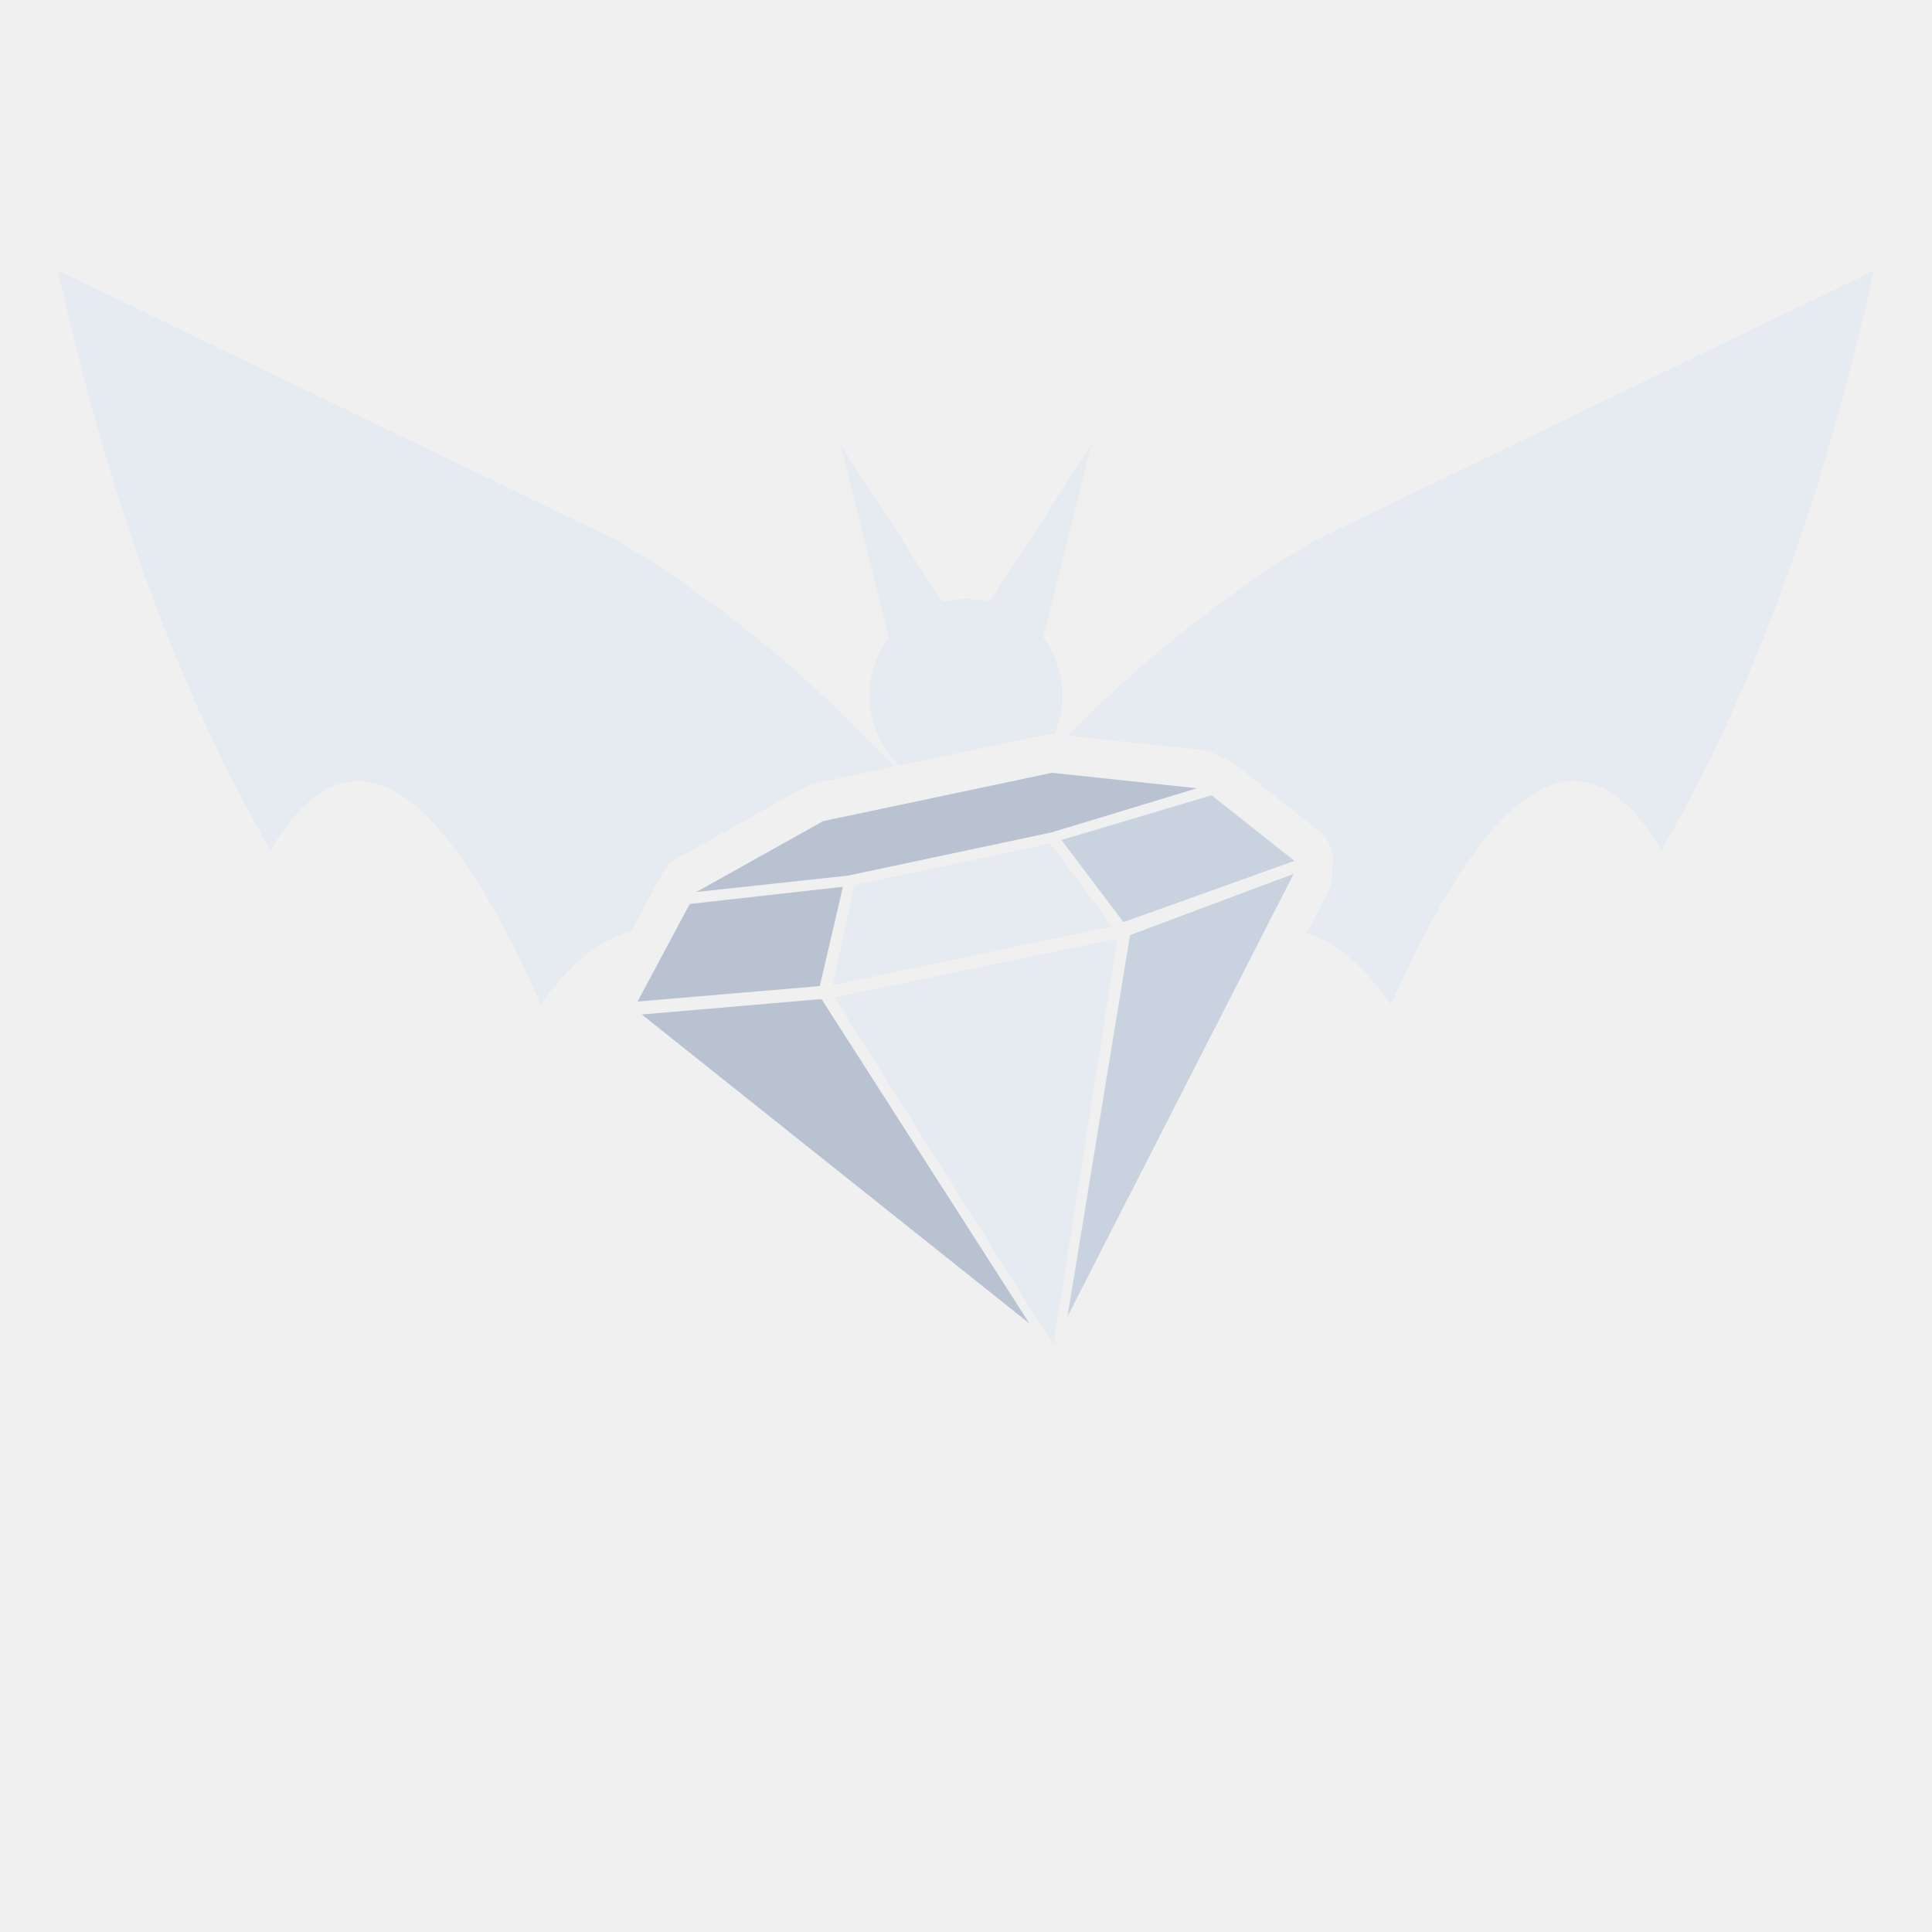
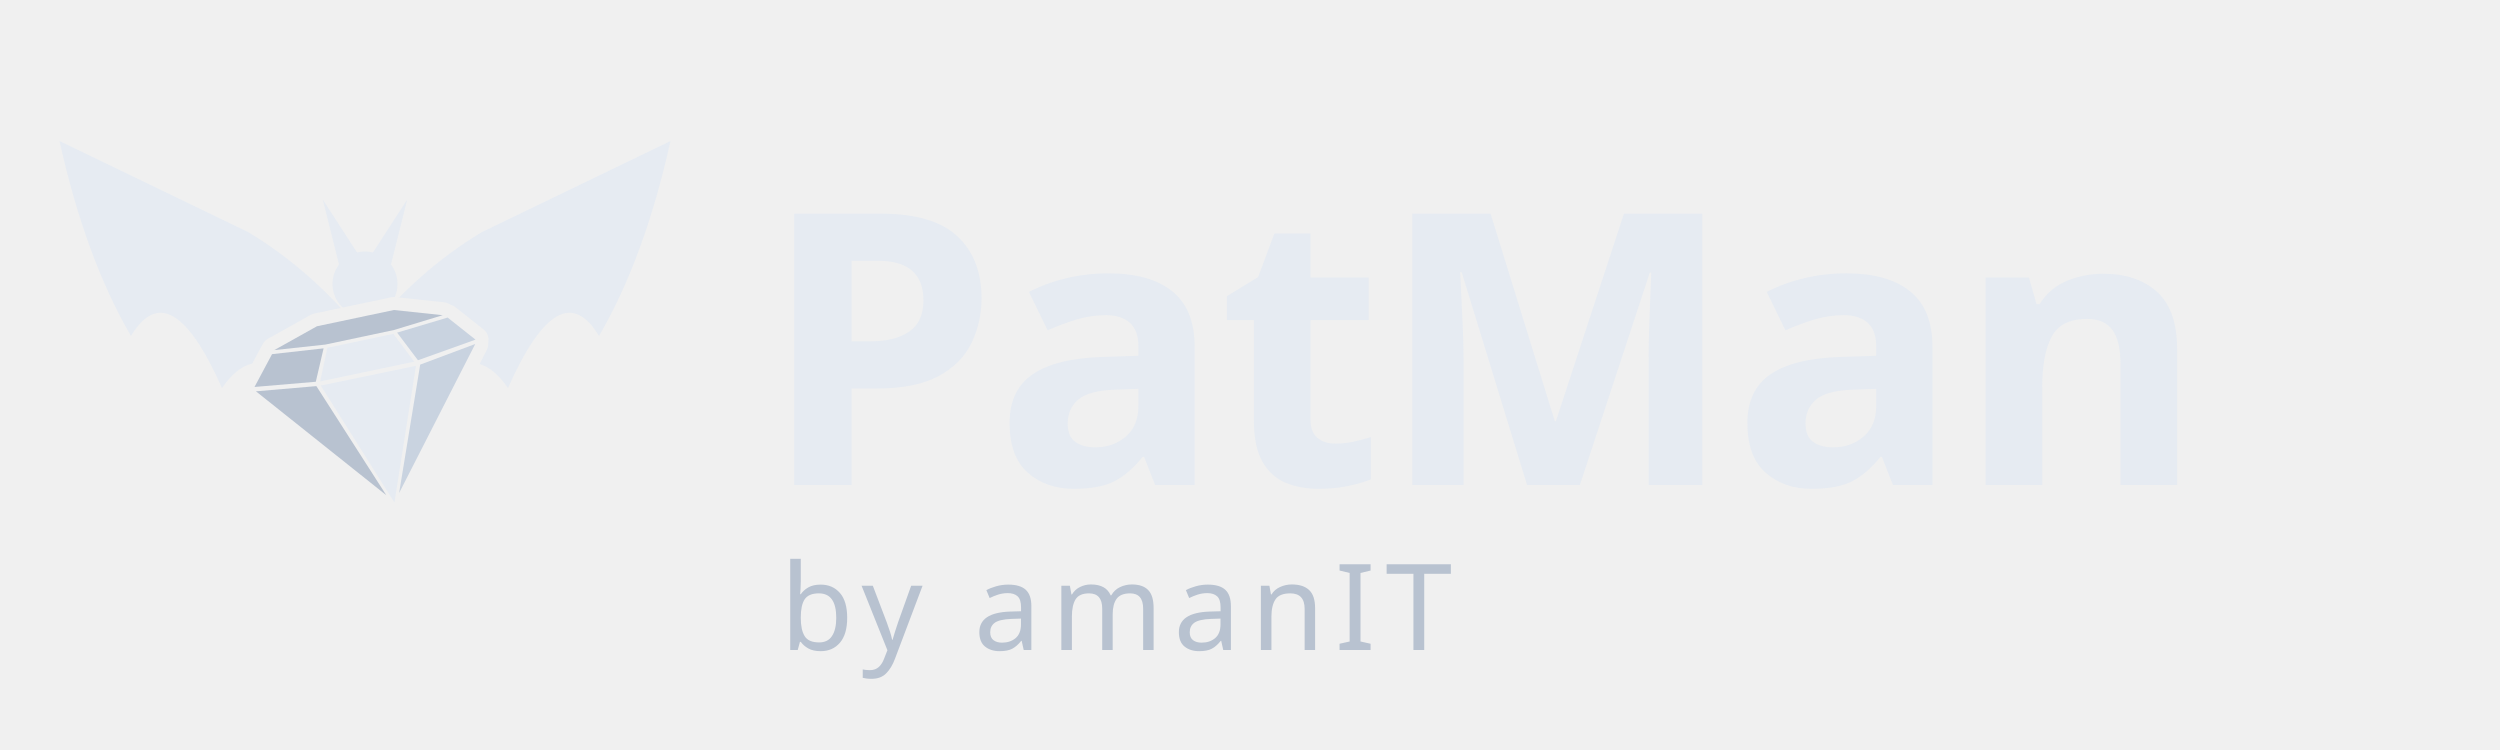
- <svg xmlns="http://www.w3.org/2000/svg" viewBox="0 0 100 100">
-   <defs>
-     <mask id="g" maskUnits="userSpaceOnUse" x="0" y="0" width="100" height="100">
-       <rect width="100" height="100" fill="#fff" />
-       <path stroke="#000" stroke-width="4.0" stroke-linejoin="round" fill="#000" d="M35.70,46.79 C35.70,46.79 43.63,45.90 43.63,45.90 C43.63,45.90 42.43,51.04 42.43,51.04 C42.43,51.04 33.00,51.84 33.00,51.84 C33.00,51.84 35.70,46.79 35.70,46.79 Z" />
-       <path stroke="#000" stroke-width="4.0" stroke-linejoin="round" fill="#000" d="M33.22,52.51 C33.22,52.51 42.52,51.71 42.52,51.71 C42.52,51.71 53.28,68.50 53.28,68.50 C53.28,68.50 33.22,52.51 33.22,52.51 Z" />
-       <path stroke="#000" stroke-width="4.0" stroke-linejoin="round" fill="#000" d="M36.04,46.17 C36.04,46.17 42.61,42.50 42.61,42.50 C42.61,42.50 54.45,40.00 54.45,40.00 C54.45,40.00 61.95,40.80 61.95,40.80 C61.95,40.80 54.45,43.08 54.45,43.08 C54.45,43.08 43.90,45.32 43.90,45.32 C43.90,45.32 36.04,46.17 36.04,46.17 Z" />
-       <path stroke="#000" stroke-width="4.0" stroke-linejoin="round" fill="#000" d="M44.21,45.81 C44.21,45.81 54.36,43.66 54.36,43.66 C54.36,43.66 57.57,47.95 57.57,47.95 C57.57,47.95 43.10,50.99 43.10,50.99 C43.10,50.99 44.21,45.81 44.21,45.81 Z" />
-       <path stroke="#000" stroke-width="4.0" stroke-linejoin="round" fill="#000" d="M43.19,51.62 C43.19,51.62 57.84,48.58 57.84,48.58 C57.84,48.58 54.53,69.62 54.53,69.62 C54.53,69.62 43.19,51.62 43.19,51.62 Z" />
-       <path stroke="#000" stroke-width="4.0" stroke-linejoin="round" fill="#000" d="M54.94,43.48 C54.94,43.48 62.71,41.16 62.71,41.16 C62.71,41.16 67.00,44.56 67.00,44.56 C67.00,44.56 58.15,47.73 58.15,47.73 C58.15,47.73 54.94,43.48 54.94,43.48 Z" />
-       <path stroke="#000" stroke-width="4.0" stroke-linejoin="round" fill="#000" d="M58.49,48.40 C58.49,48.40 66.96,45.23 66.96,45.23 C66.96,45.23 55.25,68.15 55.25,68.15 C55.25,68.15 58.49,48.40 58.49,48.40 Z" />
-     </mask>
-   </defs>
-   <g mask="url(#g)">
-     <path fill="#e6ebf2" d="M50,44 Q58,34 68,28 L97,14 Q93,32 86,44 Q80,34 72,52 Q65,42 57,58 Q53,54 50,56 Z" />
-     <path fill="#e6ebf2" d="M50.0,44 Q42.0,34 32.0,28 L3.0,14 Q7.0,32 14.0,44 Q20.0,34 28.0,52 Q35.0,42 43.0,58 Q47.0,54 50.0,56 Z" />
-     <circle cx="50" cy="36" r="5" fill="#e6ebf2" />
-     <path fill="#e6ebf2" d="M46.5,35 L43.5,23 L49,31.5 Z" />
-     <path fill="#e6ebf2" d="M53.5,35 L56.5,23 L51.0,31.5 Z" />
+ <svg xmlns="http://www.w3.org/2000/svg" viewBox="0 0 500 150" width="500" height="150">
+   <g transform="translate(8,10) scale(1.3)">
+     <defs>
+       <mask id="g" maskUnits="userSpaceOnUse" x="0" y="0" width="100" height="100">
+         <rect width="100" height="100" fill="#fff" />
+         <path stroke="#000" stroke-width="4.0" stroke-linejoin="round" fill="#000" d="M35.70,46.79 C35.70,46.79 43.63,45.90 43.63,45.90 C43.63,45.90 42.43,51.04 42.43,51.04 C42.43,51.04 33.00,51.84 33.00,51.84 C33.00,51.84 35.70,46.79 35.70,46.79 Z" />
+         <path stroke="#000" stroke-width="4.0" stroke-linejoin="round" fill="#000" d="M33.22,52.51 C33.22,52.51 42.52,51.71 42.52,51.71 C42.52,51.71 53.28,68.50 53.28,68.50 C53.28,68.50 33.22,52.51 33.22,52.51 Z" />
+         <path stroke="#000" stroke-width="4.0" stroke-linejoin="round" fill="#000" d="M36.04,46.17 C36.04,46.17 42.61,42.50 42.61,42.50 C42.61,42.50 54.45,40.00 54.45,40.00 C54.45,40.00 61.95,40.80 61.95,40.80 C61.95,40.80 54.45,43.08 54.45,43.08 C54.45,43.08 43.90,45.32 43.90,45.32 C43.90,45.32 36.04,46.17 36.04,46.17 Z" />
+         <path stroke="#000" stroke-width="4.0" stroke-linejoin="round" fill="#000" d="M44.21,45.81 C44.21,45.81 54.36,43.66 54.36,43.66 C54.36,43.66 57.57,47.95 57.57,47.95 C57.57,47.95 43.10,50.99 43.10,50.99 C43.10,50.99 44.21,45.81 44.21,45.81 Z" />
+         <path stroke="#000" stroke-width="4.0" stroke-linejoin="round" fill="#000" d="M43.19,51.62 C43.19,51.62 57.84,48.58 57.84,48.58 C57.84,48.58 54.53,69.62 54.53,69.62 C54.53,69.62 43.19,51.62 43.19,51.62 Z" />
+         <path stroke="#000" stroke-width="4.0" stroke-linejoin="round" fill="#000" d="M54.94,43.48 C54.94,43.48 62.71,41.16 62.71,41.16 C62.71,41.16 67.00,44.56 67.00,44.56 C67.00,44.56 58.15,47.73 58.15,47.73 C58.15,47.73 54.94,43.48 54.94,43.48 Z" />
+         <path stroke="#000" stroke-width="4.0" stroke-linejoin="round" fill="#000" d="M58.49,48.40 C58.49,48.40 66.96,45.23 66.96,45.23 C66.96,45.23 55.25,68.15 55.25,68.15 C55.25,68.15 58.49,48.40 58.49,48.40 Z" />
+       </mask>
+     </defs>
+     <g mask="url(#g)">
+       <path fill="#e6ebf2" d="M50,44 Q58,34 68,28 L97,14 Q93,32 86,44 Q80,34 72,52 Q65,42 57,58 Q53,54 50,56 Z" />
+       <path fill="#e6ebf2" d="M50.0,44 Q42.0,34 32.0,28 L3.0,14 Q7.0,32 14.0,44 Q20.0,34 28.0,52 Q35.0,42 43.0,58 Q47.0,54 50.0,56 Z" />
+       <circle cx="50" cy="36" r="5" fill="#e6ebf2" />
+       <path fill="#e6ebf2" d="M46.5,35 L43.5,23 L49,31.5 Z" />
+       <path fill="#e6ebf2" d="M53.5,35 L56.5,23 L51.0,31.5 Z" />
+     </g>
+     <path fill="#b8c2d0" d="M35.70,46.79 C35.70,46.79 43.63,45.90 43.63,45.90 C43.63,45.90 42.43,51.04 42.43,51.04 C42.43,51.04 33.00,51.84 33.00,51.84 C33.00,51.84 35.70,46.79 35.70,46.79 Z" />
+     <path fill="#b8c2d0" d="M33.22,52.51 C33.22,52.51 42.52,51.71 42.52,51.71 C42.52,51.71 53.28,68.50 53.28,68.50 C53.28,68.50 33.22,52.51 33.22,52.51 Z" />
+     <path fill="#b8c2d0" d="M36.04,46.17 C36.04,46.17 42.61,42.50 42.61,42.50 C42.61,42.50 54.45,40.00 54.45,40.00 C54.45,40.00 61.95,40.80 61.95,40.80 C61.95,40.80 54.45,43.08 54.45,43.08 C54.45,43.08 43.90,45.32 43.90,45.32 C43.90,45.32 36.04,46.17 36.04,46.17 Z" />
+     <path fill="#e6ebf2" d="M44.21,45.81 C44.21,45.81 54.36,43.66 54.36,43.66 C54.36,43.66 57.57,47.95 57.57,47.95 C57.57,47.95 43.10,50.99 43.10,50.99 C43.10,50.99 44.21,45.81 44.21,45.81 Z" />
+     <path fill="#e6ebf2" d="M43.19,51.62 C43.19,51.62 57.84,48.58 57.84,48.58 C57.84,48.58 54.53,69.62 54.53,69.62 C54.53,69.62 43.19,51.62 43.19,51.62 Z" />
+     <path fill="#c9d3e0" d="M54.94,43.48 C54.94,43.48 62.71,41.16 62.71,41.16 C62.71,41.16 67.00,44.56 67.00,44.56 C67.00,44.56 58.15,47.73 58.15,47.73 C58.15,47.73 54.94,43.48 54.94,43.48 Z" />
+     <path fill="#c9d3e0" d="M58.49,48.40 C58.49,48.40 66.96,45.23 66.96,45.23 C66.96,45.23 55.25,68.15 55.25,68.15 C55.25,68.15 58.49,48.40 58.49,48.40 Z" />
  </g>
-   <path fill="#b8c2d0" d="M35.70,46.79 C35.70,46.79 43.63,45.90 43.63,45.90 C43.63,45.90 42.43,51.04 42.43,51.04 C42.43,51.04 33.00,51.84 33.00,51.84 C33.00,51.84 35.70,46.79 35.70,46.79 Z" />
-   <path fill="#b8c2d0" d="M33.22,52.51 C33.22,52.51 42.52,51.71 42.52,51.71 C42.52,51.71 53.28,68.50 53.28,68.50 C53.28,68.50 33.22,52.51 33.22,52.51 Z" />
-   <path fill="#b8c2d0" d="M36.04,46.17 C36.04,46.17 42.61,42.50 42.61,42.50 C42.61,42.50 54.45,40.00 54.45,40.00 C54.45,40.00 61.95,40.80 61.95,40.80 C61.95,40.80 54.45,43.08 54.45,43.08 C54.45,43.08 43.90,45.32 43.90,45.32 C43.90,45.32 36.04,46.17 36.04,46.17 Z" />
-   <path fill="#e6ebf2" d="M44.21,45.81 C44.21,45.81 54.36,43.66 54.36,43.66 C54.36,43.66 57.57,47.95 57.57,47.95 C57.57,47.95 43.10,50.99 43.10,50.99 C43.10,50.99 44.21,45.81 44.21,45.81 Z" />
-   <path fill="#e6ebf2" d="M43.19,51.62 C43.19,51.62 57.84,48.58 57.84,48.58 C57.84,48.58 54.53,69.62 54.53,69.62 C54.53,69.62 43.19,51.62 43.19,51.62 Z" />
-   <path fill="#c9d3e0" d="M54.94,43.48 C54.94,43.48 62.71,41.16 62.71,41.16 C62.71,41.16 67.00,44.56 67.00,44.56 C67.00,44.56 58.15,47.73 58.15,47.73 C58.15,47.73 54.94,43.48 54.94,43.48 Z" />
-   <path fill="#c9d3e0" d="M58.49,48.40 C58.49,48.40 66.96,45.23 66.96,45.23 C66.96,45.23 55.25,68.15 55.25,68.15 C55.25,68.15 58.49,48.40 58.49,48.40 Z" />
+   <text x="152" y="97" font-family="'Noto Sans', 'Segoe UI', Arial, sans-serif" font-weight="700" font-size="76" letter-spacing="-1" fill="#e6ebf2">PatMan</text>
+   <text x="156" y="130" font-family="'Noto Sans', 'Segoe UI', Arial, sans-serif" font-weight="400" font-size="24" letter-spacing="2" fill="#b8c2d0">by amanIT</text>
</svg>
